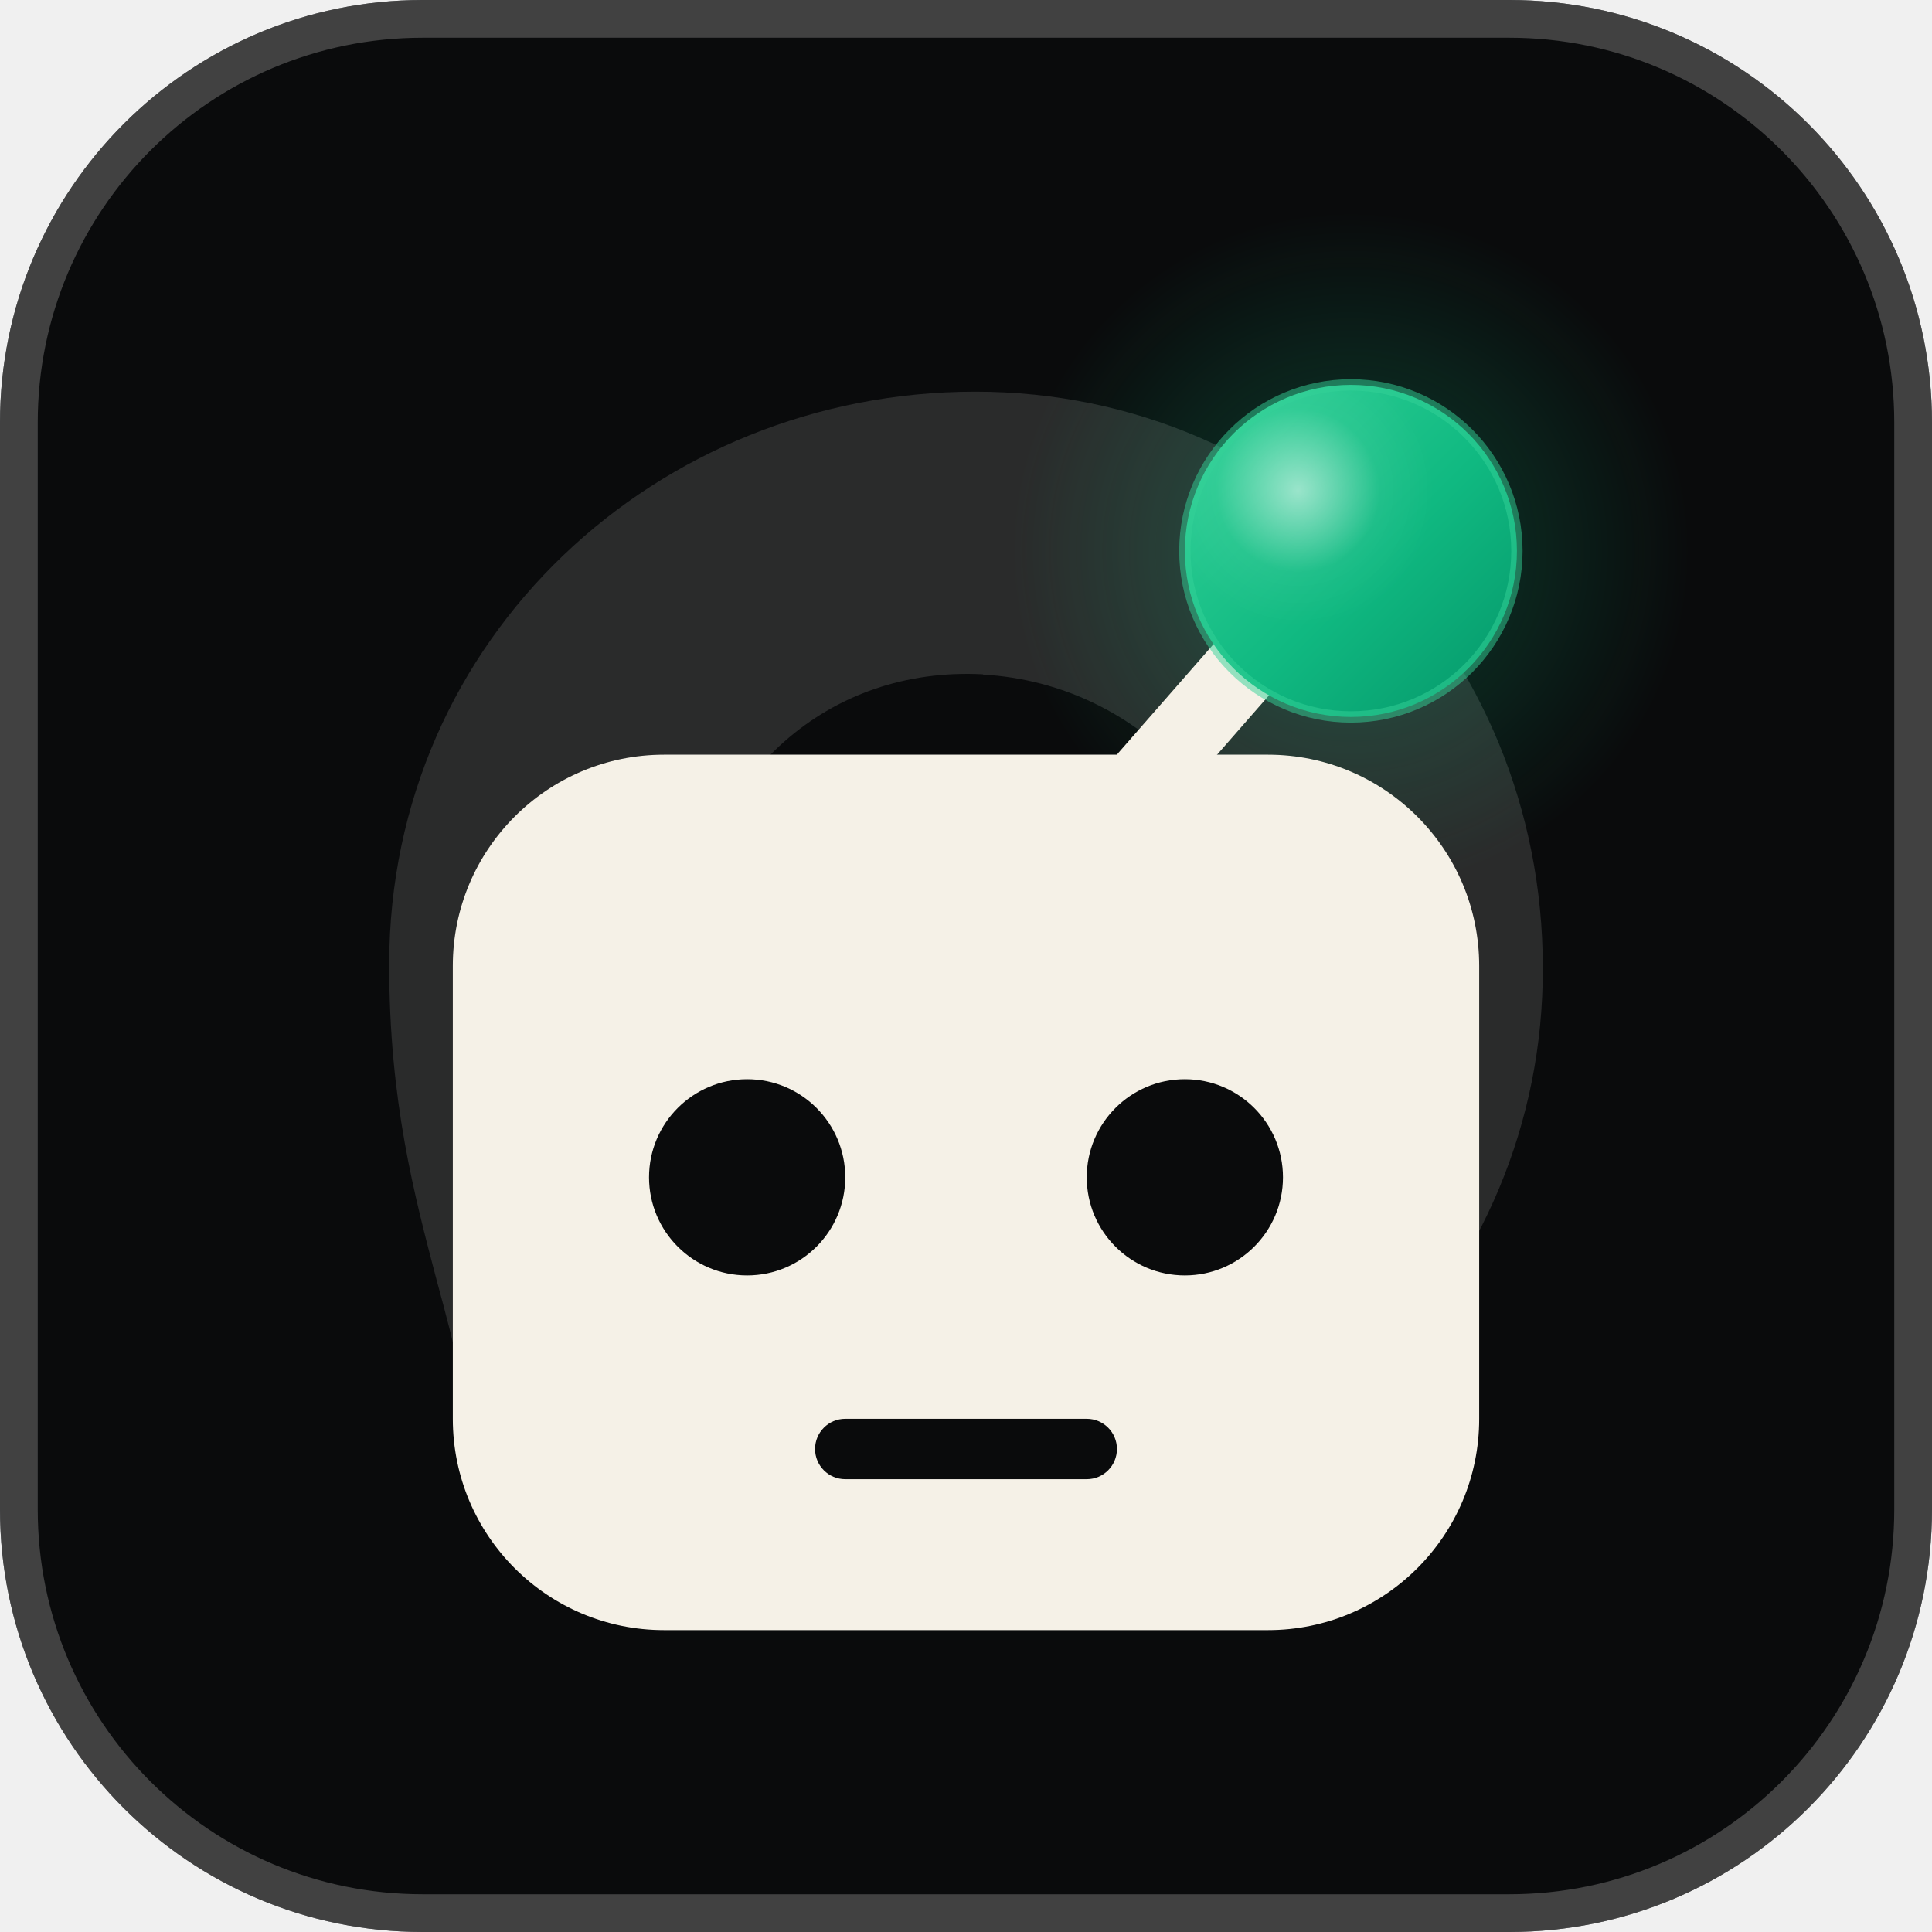
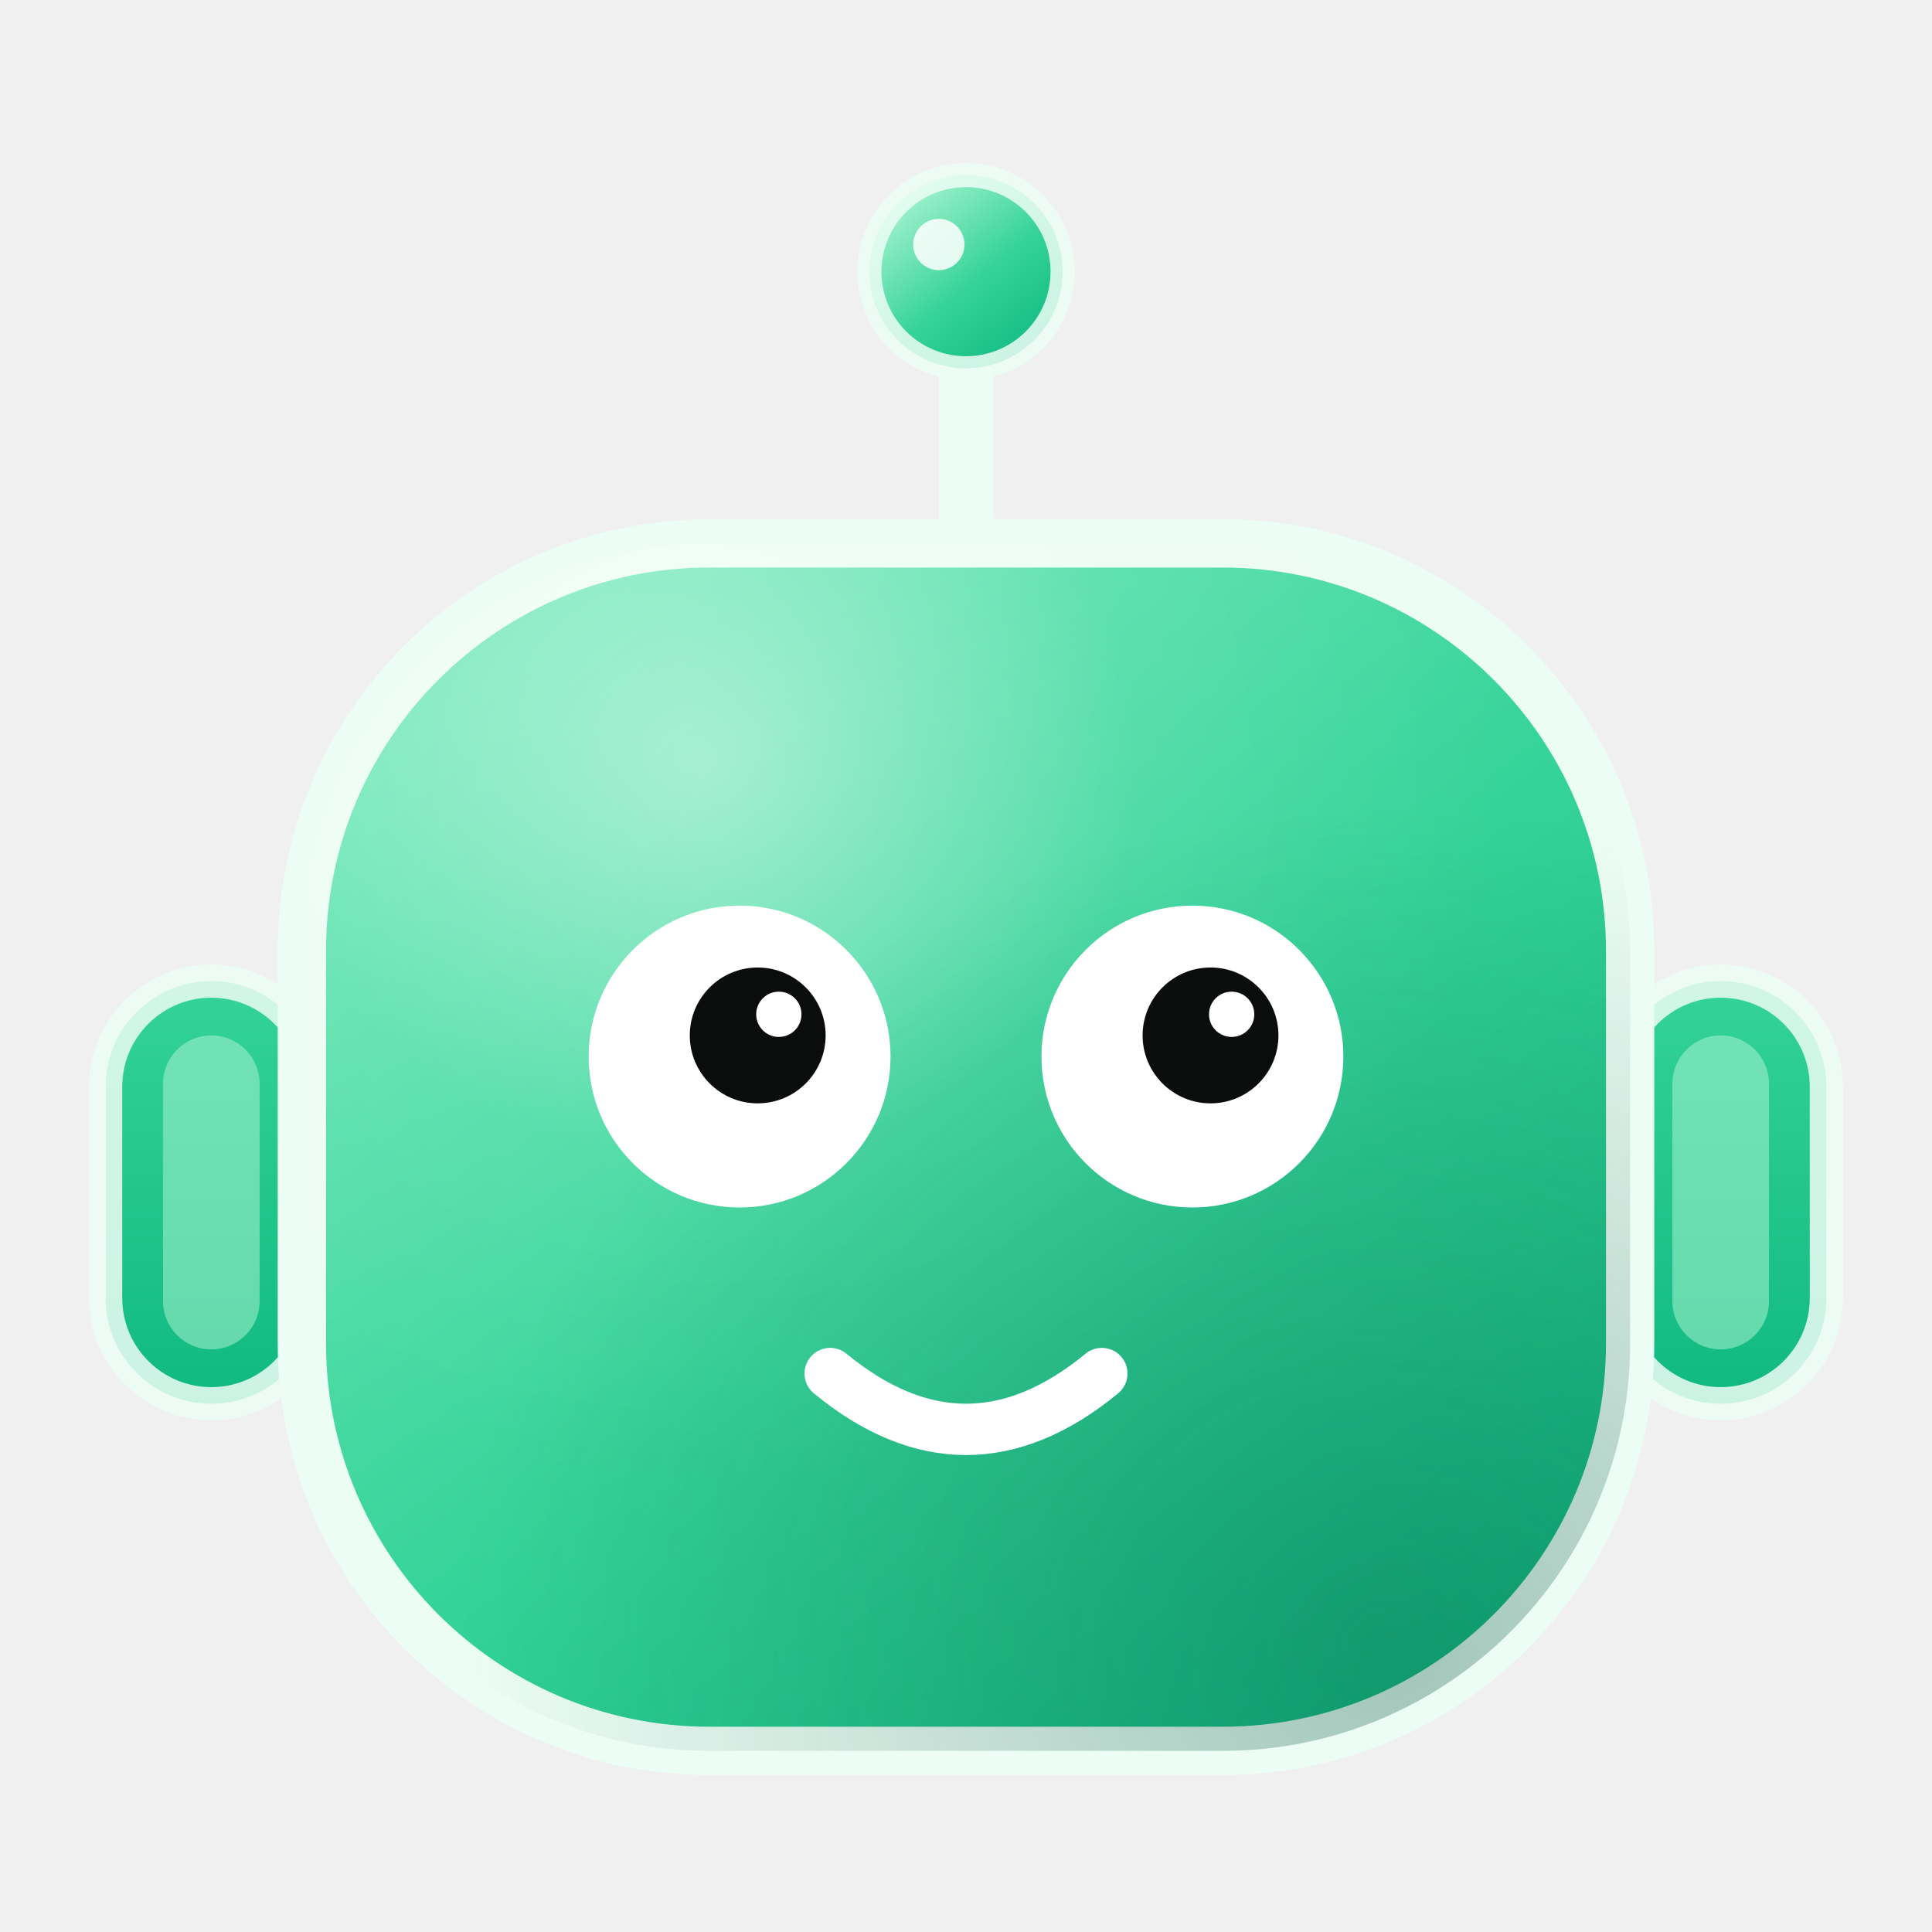
- <svg xmlns="http://www.w3.org/2000/svg" width="512" height="512" viewBox="0 0 512 512" role="img" aria-label="СММ АЙБРО favicon — robot head with emerald dot — dark">
+ <svg xmlns="http://www.w3.org/2000/svg" viewBox="0 0 64 64" role="img" aria-label="СММ АЙБРО — favicon dark">
  <defs>
-     <linearGradient id="em" x1="314" y1="102" x2="402" y2="190" gradientUnits="userSpaceOnUse">
-       <stop offset="0" stop-color="#34d399" />
-       <stop offset="0.55" stop-color="#10b981" />
-       <stop offset="1" stop-color="#059669" />
+     <linearGradient id="fd-head" x1="0.18" y1="0.08" x2="0.92" y2="0.96">
+       <stop offset="0" stop-color="#6ee7b7" />
+       <stop offset="0.50" stop-color="#34d399" />
+       <stop offset="1" stop-color="#10b981" />
    </linearGradient>
-     <radialGradient id="dotShine" cx="344" cy="130" r="36" gradientUnits="userSpaceOnUse">
-       <stop offset="0" stop-color="#ffffff" stop-opacity="0.55" />
-       <stop offset="0.6" stop-color="#ffffff" stop-opacity="0.05" />
+     <radialGradient id="fd-sheen" cx="0.30" cy="0.18" r="0.60">
+       <stop offset="0" stop-color="#ffffff" stop-opacity="0.45" />
+       <stop offset="0.55" stop-color="#ffffff" stop-opacity="0.06" />
      <stop offset="1" stop-color="#ffffff" stop-opacity="0" />
    </radialGradient>
-     <radialGradient id="halo" cx="358" cy="146" r="90" gradientUnits="userSpaceOnUse">
-       <stop offset="0" stop-color="#10b981" stop-opacity="0.55" />
-       <stop offset="0.5" stop-color="#10b981" stop-opacity="0.15" />
-       <stop offset="1" stop-color="#10b981" stop-opacity="0" />
+     <radialGradient id="fd-shade" cx="0.82" cy="0.92" r="0.70">
+       <stop offset="0" stop-color="#064e3b" stop-opacity="0.32" />
+       <stop offset="1" stop-color="#064e3b" stop-opacity="0" />
    </radialGradient>
-     <clipPath id="cl">
-       <rect x="0" y="0" width="512" height="512" rx="112" ry="112" />
+     <linearGradient id="fd-ball" x1="0.15" y1="0.10" x2="0.85" y2="0.95">
+       <stop offset="0" stop-color="#a7f3d0" />
+       <stop offset="0.55" stop-color="#34d399" />
+       <stop offset="1" stop-color="#10b981" />
+     </linearGradient>
+     <linearGradient id="fd-ear" x1="0" y1="0" x2="0" y2="1">
+       <stop offset="0" stop-color="#34d399" />
+       <stop offset="1" stop-color="#10b981" />
+     </linearGradient>
+     <clipPath id="fd-clip">
+       <rect x="10" y="18" width="44" height="40" rx="13.5" ry="13.5" />
    </clipPath>
  </defs>
-   <g clip-path="url(#cl)">
-     <rect width="512" height="512" fill="#0a0b0c" />
-     <g transform="translate(56 56) scale(0.40)" opacity="0.13">
-       <path fill="#ffffff" fill-rule="evenodd" d="M508.211 878.328c-75.007 0-109.864-10.95-170.453-54.75-38.325 49.275-159.686 87.783-164.979 21.9 0-49.456-10.95-91.248-23.36-136.873-14.782-56.21-31.572-118.807-31.572-209.508 0-216.626 177.754-379.597 388.357-379.597 210.785 0 375.947 171.001 375.947 381.604.707 207.346-166.595 376.118-373.94 377.224m3.103-571.585c-102.564-5.292-182.499 65.7-200.201 177.024-14.6 92.162 11.315 204.398 33.397 210.238 10.585 2.555 37.23-18.98 53.837-35.587a189.8 189.8 0 0 0 92.71 33.032c106.273 5.112 197.08-75.794 204.215-181.95 4.154-106.382-77.67-196.486-183.958-202.574Z" clip-rule="evenodd" />
-     </g>
-     <rect width="512" height="512" fill="url(#halo)" />
-     <line x1="304" y1="206" x2="346" y2="158" stroke="#f5f1e7" stroke-width="20" stroke-linecap="round" />
-     <circle cx="358" cy="146" r="44" fill="url(#em)" />
-     <circle cx="358" cy="146" r="44" fill="url(#dotShine)" />
-     <circle cx="358" cy="146" r="44" fill="none" stroke="#34d399" stroke-opacity="0.50" stroke-width="3" />
-     <rect x="120" y="200" width="272" height="232" rx="56" ry="56" fill="#f5f1e7" />
-     <circle cx="198" cy="312" r="26" fill="#0a0b0c" />
-     <circle cx="314" cy="312" r="26" fill="#0a0b0c" />
-     <rect x="216" y="376" width="80" height="16" rx="8" ry="8" fill="#0a0b0c" />
+   <line x1="32" y1="18" x2="32" y2="11.5" stroke="#ecfdf5" stroke-width="1.8" stroke-linecap="round" />
+   <circle cx="32" cy="9" r="3.2" fill="url(#fd-ball)" stroke="#ecfdf5" stroke-opacity="0.85" stroke-width="0.8" />
+   <circle cx="31.1" cy="8.1" r="0.85" fill="#ffffff" fill-opacity="0.85" />
+   <rect x="3.5" y="32.5" width="7" height="14" rx="3.5" fill="url(#fd-ear)" stroke="#ecfdf5" stroke-opacity="0.85" stroke-width="1.1" />
+   <rect x="5.4" y="34.3" width="3.2" height="10.4" rx="1.6" fill="#a7f3d0" opacity="0.55" />
+   <rect x="53.5" y="32.5" width="7" height="14" rx="3.5" fill="url(#fd-ear)" stroke="#ecfdf5" stroke-opacity="0.85" stroke-width="1.1" />
+   <rect x="55.4" y="34.3" width="3.2" height="10.4" rx="1.6" fill="#a7f3d0" opacity="0.55" />
+   <rect x="10" y="18" width="44" height="40" rx="13.5" ry="13.5" fill="url(#fd-head)" stroke="#ecfdf5" stroke-width="1.6" stroke-linejoin="round" />
+   <g clip-path="url(#fd-clip)">
+     <rect x="10" y="18" width="44" height="40" fill="url(#fd-sheen)" />
+     <rect x="10" y="18" width="44" height="40" fill="url(#fd-shade)" />
  </g>
-   <rect x="5" y="5" width="502" height="502" rx="107" ry="107" fill="none" stroke="#6e6e6e" stroke-opacity="0.55" stroke-width="10" />
+   <circle cx="24.5" cy="35" r="5" fill="#ffffff" />
+   <circle cx="39.5" cy="35" r="5" fill="#ffffff" />
+   <circle cx="25.1" cy="34.3" r="2.25" fill="#0a0d0c" />
+   <circle cx="40.1" cy="34.3" r="2.25" fill="#0a0d0c" />
+   <circle cx="25.8" cy="33.6" r="0.75" fill="#ffffff" />
+   <circle cx="40.8" cy="33.6" r="0.75" fill="#ffffff" />
+   <path d="M 27.5 45.5 Q 32 49.2 36.5 45.5" fill="none" stroke="#ffffff" stroke-width="1.7" stroke-linecap="round" stroke-linejoin="round" />
</svg>
